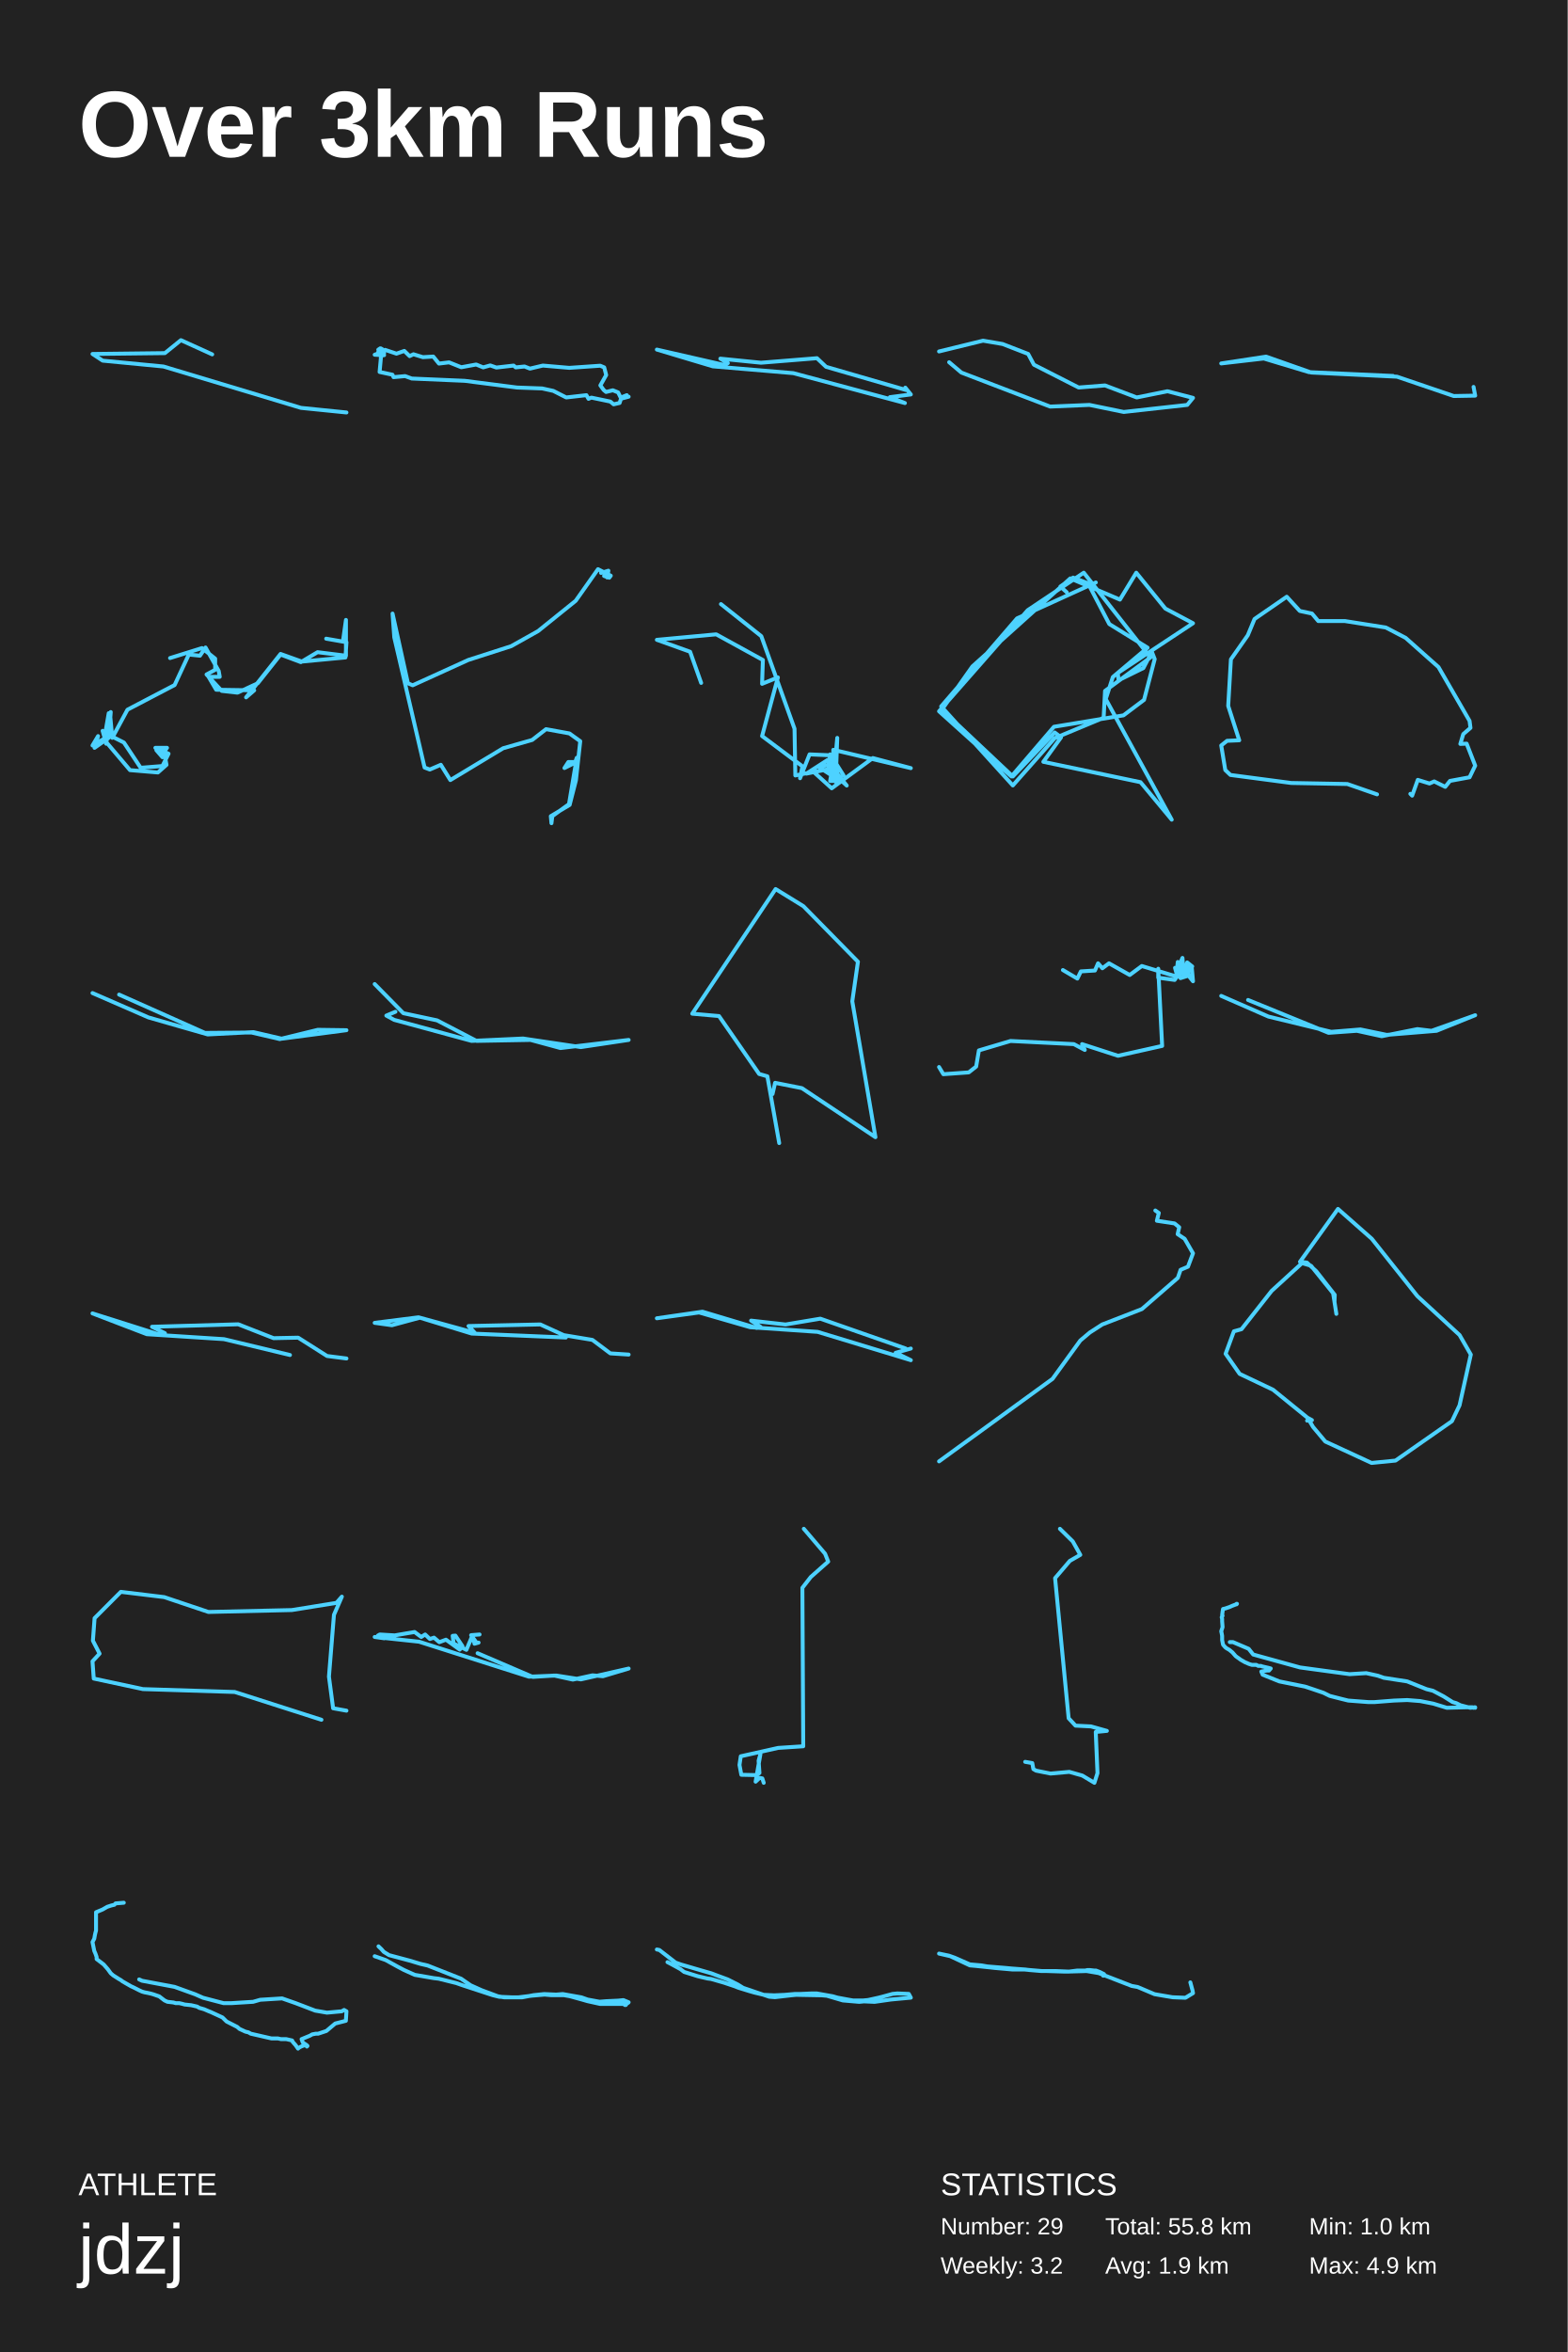
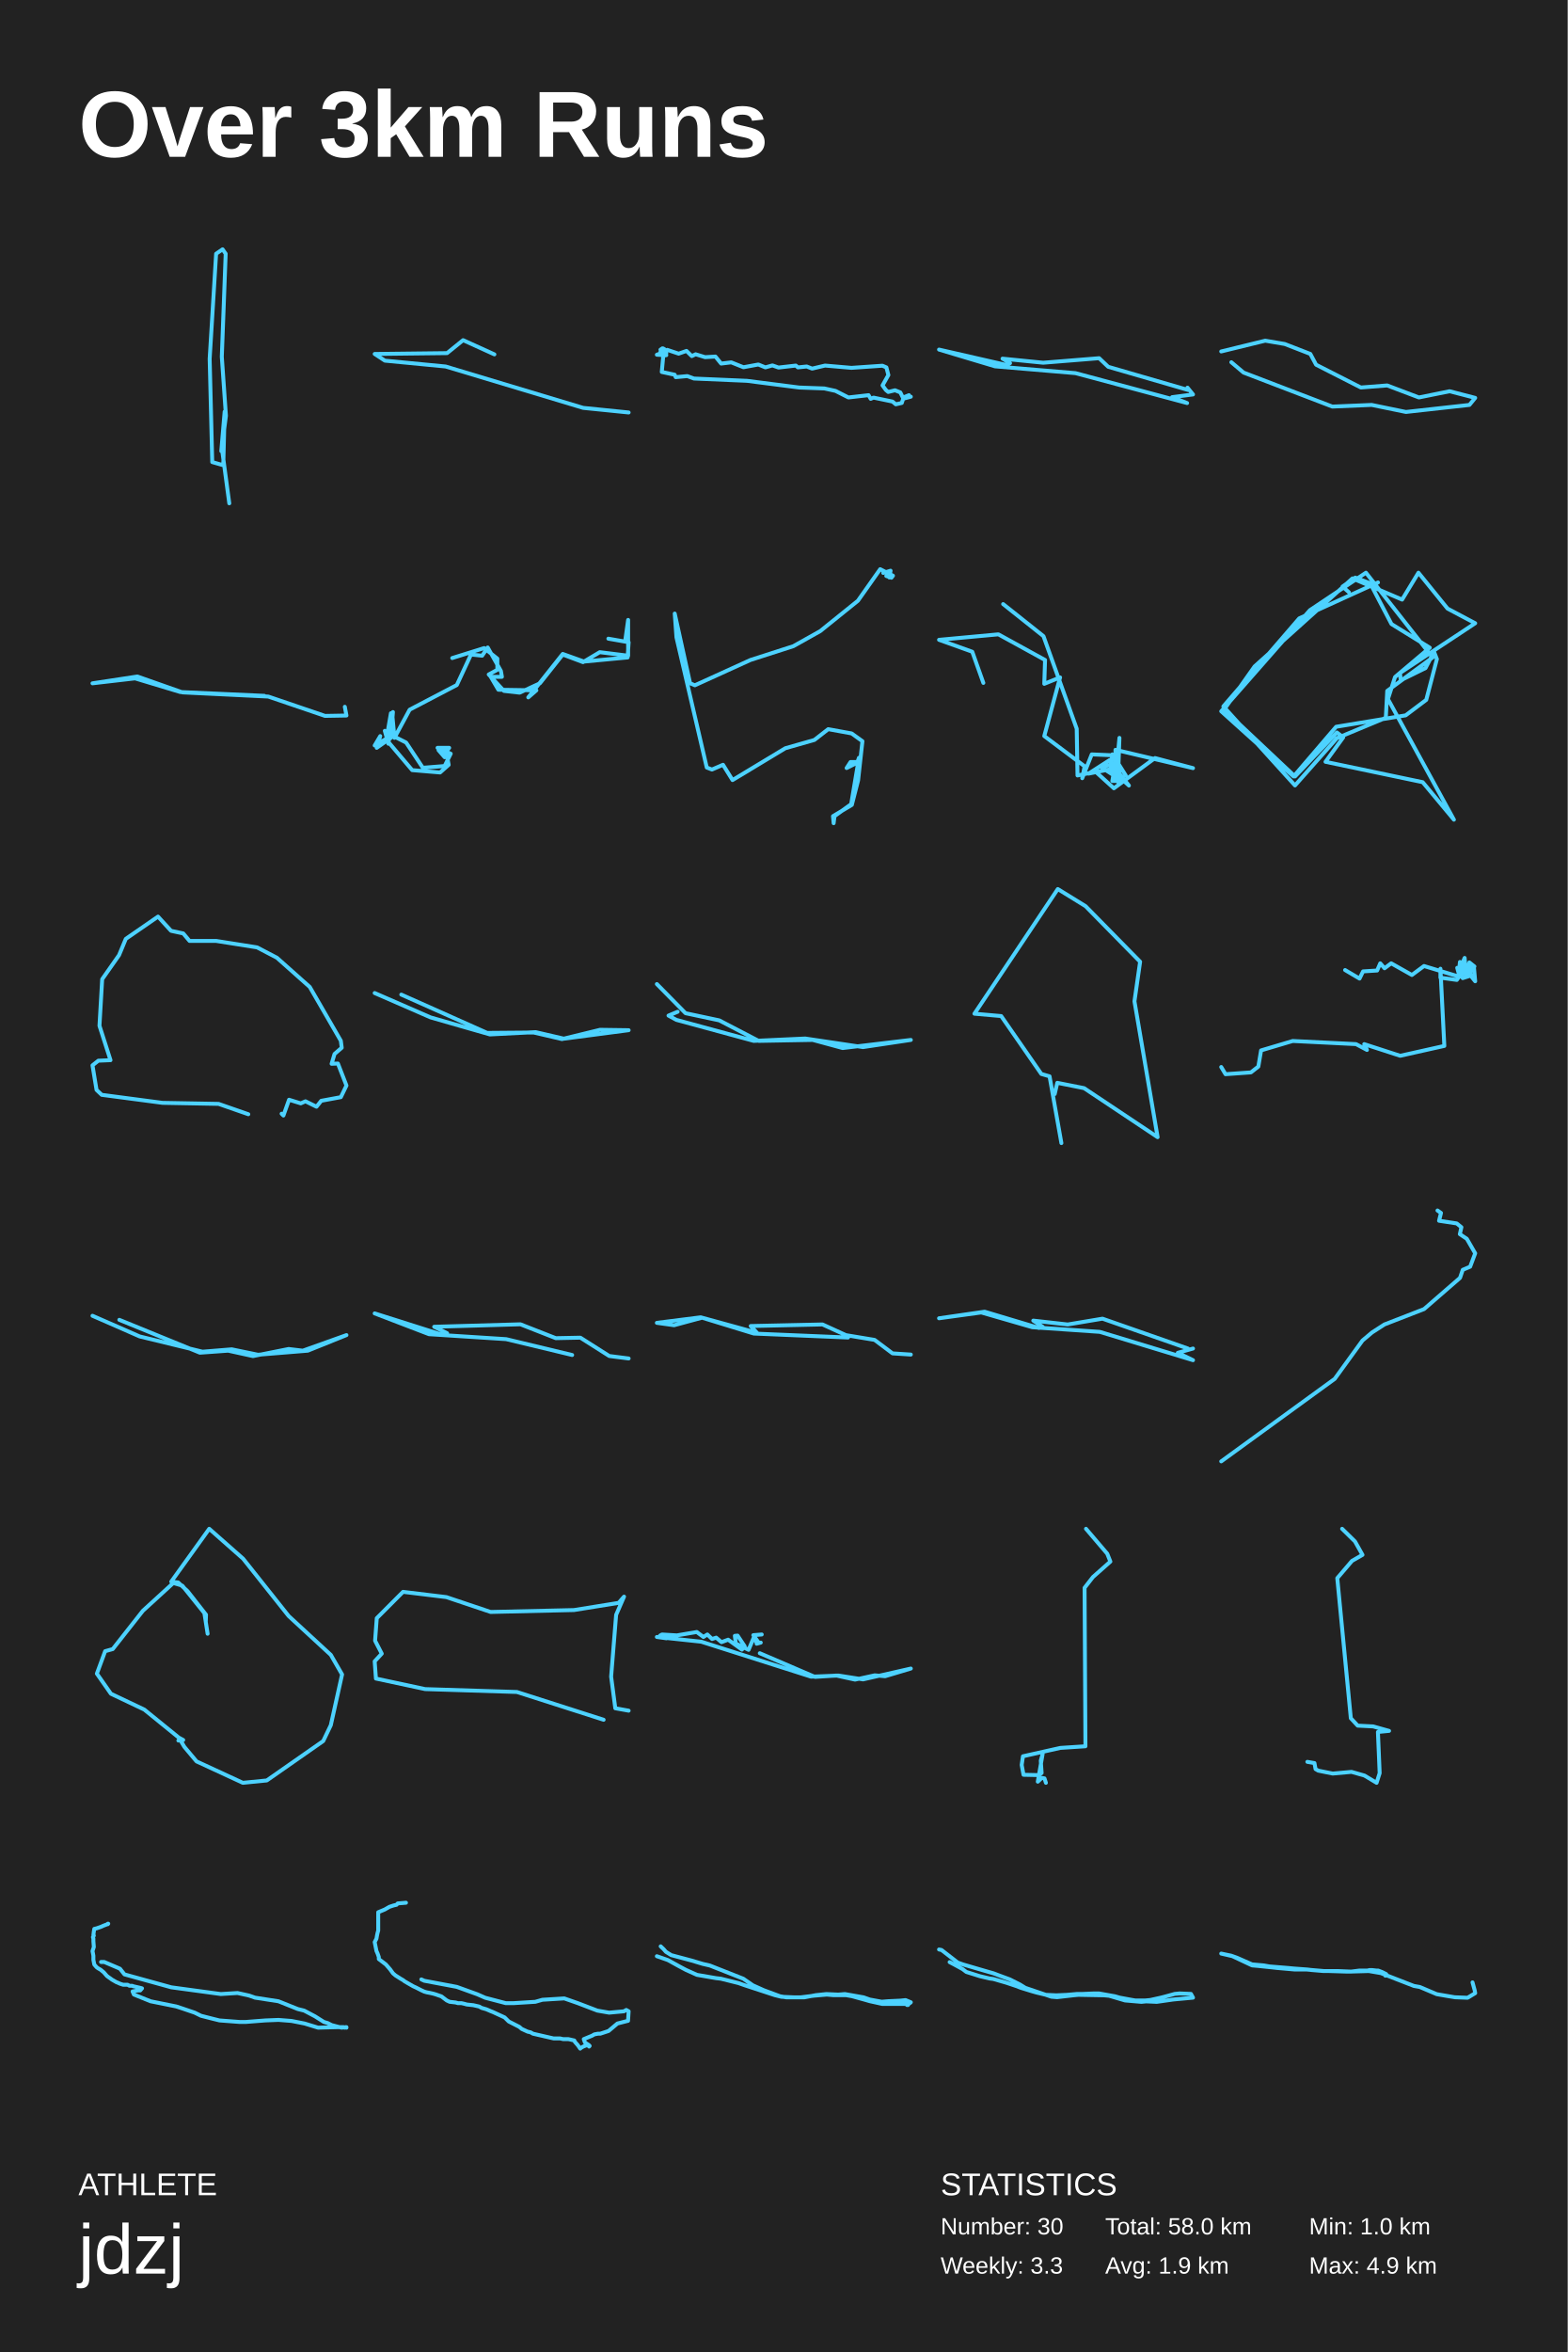
<svg xmlns="http://www.w3.org/2000/svg" baseProfile="full" height="300mm" version="1.1" viewBox="0,0,200,300" width="200mm">
  <defs />
  <rect fill="#222222" height="300" width="200" x="0" y="0" />
  <text fill="#FFFFFF" style="font-size:12px; font-family:Arial; font-weight:bold;" x="10" y="20">Over 3km Runs</text>
  <text fill="#FFFFFF" style="font-size:4px; font-family:Arial" x="10" y="280">ATHLETE</text>
  <text fill="#FFFFFF" style="font-size:9px; font-family:Arial" x="10" y="290">jdzj</text>
  <text fill="#FFFFFF" style="font-size:4px; font-family:Arial" x="120" y="280">STATISTICS</text>
-   <text fill="#FFFFFF" style="font-size:3px; font-family:Arial" x="120" y="285">Number: 29</text>
-   <text fill="#FFFFFF" style="font-size:3px; font-family:Arial" x="120" y="290">Weekly: 3.2</text>
-   <text fill="#FFFFFF" style="font-size:3px; font-family:Arial" x="141" y="285">Total: 55.8 km</text>
+   <text fill="#FFFFFF" style="font-size:3px; font-family:Arial" x="120" y="285">Number: 30</text>
+   <text fill="#FFFFFF" style="font-size:3px; font-family:Arial" x="120" y="290">Weekly: 3.3</text>
+   <text fill="#FFFFFF" style="font-size:3px; font-family:Arial" x="141" y="285">Total: 58.0 km</text>
  <text fill="#FFFFFF" style="font-size:3px; font-family:Arial" x="141" y="290">Avg: 1.9 km</text>
  <text fill="#FFFFFF" style="font-size:3px; font-family:Arial" x="167" y="285">Min: 1.0 km</text>
  <text fill="#FFFFFF" style="font-size:3px; font-family:Arial" x="167" y="290">Max: 4.9 km</text>
-   <polyline fill="none" points="44.2,52.612 38.398,52.025 20.852,46.747 13.1,46.001 11.8,45.148 21.037,45.041 23.08,43.388 27.072,45.201" stroke="#4dd2ff" stroke-linecap="round" stroke-linejoin="round" stroke-width="0.5" />
-   <polyline fill="none" points="80.2,50.599 79.251,50.852 78.861,50.054 78.183,49.781 77.319,49.995 77.014,49.742 76.591,49.158 77.336,47.835 77.082,46.861 76.574,46.647 72.625,46.92 69.253,46.628 67.609,47.017 66.915,46.745 65.796,46.861 65.525,46.628 63.322,46.881 62.543,46.608 61.645,46.861 60.746,46.492 58.849,46.842 57.29,46.219 56.002,46.375 55.273,45.479 53.951,45.557 52.748,45.187 52.257,45.421 51.579,44.759 50.579,45.11 49.122,44.623 48.274,45.071 48.868,44.642 49.003,45.304 47.8,45.246 48.817,44.876 48.325,44.993 48.851,44.954 48.427,45.129 48.698,45.421 48.41,45.187 48.817,45.051 48.698,44.837 48.359,44.954 48.478,45.246 49.003,45.032 48.749,44.934 48.715,45.207 48.851,44.856 48.664,45.207 48.783,44.934 48.868,45.148 48.613,44.448 48.766,44.954 48.681,44.623 48.715,44.954 48.376,44.701 48.495,44.526 48.613,44.701 48.359,44.798 48.698,44.973 48.427,44.818 48.749,44.526 48.512,44.934 48.241,44.934 48.512,44.428 48.258,44.603 48.664,44.954 48.376,44.779 48.427,44.954 48.512,44.798 48.596,45.616 48.427,47.445 50.071,47.796 50.206,48.107 51.681,47.971 52.528,48.282 59.289,48.574 65.966,49.431 69.168,49.547 70.592,49.859 72.236,50.696 74.811,50.404 75.082,50.871 75.438,50.715 77.862,51.221 78.285,51.572 79.048,51.397 79.285,50.676 79.963,50.404" stroke="#4dd2ff" stroke-linecap="round" stroke-linejoin="round" stroke-width="0.5" />
-   <polyline fill="none" points="115.546,49.734 105.383,46.786 104.226,45.688 97.082,46.266 91.9,45.746 92.856,46.324 92.403,46.555 83.8,44.59 90.944,46.729 101.207,47.595 115.445,51.41 113.534,50.658 116.2,50.312 115.496,49.445" stroke="#4dd2ff" stroke-linecap="round" stroke-linejoin="round" stroke-width="0.5" />
-   <polyline fill="none" points="121.089,46.203 122.653,47.524 133.975,51.859 138.991,51.648 143.364,52.546 151.464,51.648 152.2,50.749 148.932,49.903 145.02,50.696 140.97,49.163 137.611,49.427 131.904,46.52 131.168,45.145 127.9,43.877 125.415,43.454 119.8,44.828" stroke="#4dd2ff" stroke-linecap="round" stroke-linejoin="round" stroke-width="0.5" />
-   <polyline fill="none" points="187.99,49.353 188.2,50.465 185.465,50.513 178.228,48.048 167.287,47.517 161.523,45.487 155.8,46.357 161.228,45.728 166.993,47.468 177.723,47.952" stroke="#4dd2ff" stroke-linecap="round" stroke-linejoin="round" stroke-width="0.5" />
-   <polyline fill="none" points="21.695,83.935 25.769,82.662 27.45,84.01 27.45,85.432 26.351,86.031 28.291,88.126 30.296,88.351 32.883,87.153 35.793,83.486 38.38,84.459 40.514,83.186 44.135,83.636 44.135,79.07 43.747,81.839 41.613,81.465 44.2,81.914 44.071,83.86 38.509,84.384 35.793,83.411 31.395,88.95 32.43,88.052 27.58,87.977 26.61,86.33 28.032,86.33 27.903,85.582 26.222,82.588 25.51,83.636 24.087,83.486 22.277,87.378 16.262,90.522 14.322,94.114 14.063,91.345 13.546,94.863 13.093,93.216 13.546,94.339 13.158,93.366 15.81,94.713 17.944,97.931 20.725,97.707 21.501,96.135 19.819,95.387 21.307,95.387 20.595,96.285 19.949,95.686 20.725,96.584 20.919,95.836 21.242,97.557 20.143,98.53 16.586,98.231 13.287,94.339 13.869,90.971 14.257,93.665 11.8,95.087 12.511,93.89 12.059,95.387 13.869,94.114 14.128,90.821" stroke="#4dd2ff" stroke-linecap="round" stroke-linejoin="round" stroke-width="0.5" />
-   <polyline fill="none" points="73.281,97.324 72.01,97.964 72.507,97.196 73.391,97.196 73.584,96.652 72.59,102.569 70.463,104.104 70.353,105.0 70.27,104.104 72.673,102.665 73.474,99.531 74.026,94.542 72.645,93.55 69.662,93.006 67.895,94.382 64.193,95.437 57.454,99.499 56.239,97.548 54.83,98.156 54.167,97.9 50.3,81.3 50.079,78.261 52.04,87.153 52.648,87.409 59.746,84.179 65.215,82.42 68.64,80.5 73.446,76.63 76.291,72.6 77.921,73.432 77.727,73.688 77.065,73.464 77.451,73.144 77.451,73.656 77.617,72.792 76.678,73.08" stroke="#4dd2ff" stroke-linecap="round" stroke-linejoin="round" stroke-width="0.5" />
-   <polyline fill="none" points="91.976,77.052 97.123,81.144 101.363,92.95 101.464,98.911 103.785,98.444 106.107,100.548 111.355,96.69 116.2,97.976 106.308,95.638 106.308,99.496 106.813,94.119 106.611,99.729 106.914,97.859 102.877,98.677 105.602,96.924 107.015,99.496 104.492,97.859 106.308,97.392 105.905,99.612 107.015,99.612 105.703,97.275 108.024,100.197 105.703,98.093 105.905,96.223 107.621,98.911 106.006,96.339 103.28,96.223 102.069,99.262 102.372,97.742 97.224,93.885 99.243,86.404 97.224,87.222 97.325,84.183 91.37,80.91 83.8,81.611 88.039,83.131 89.452,87.105" stroke="#4dd2ff" stroke-linecap="round" stroke-linejoin="round" stroke-width="0.5" />
-   <polyline fill="none" points="139.801,74.296 129.755,78.871 120.072,90.1 129.212,100.185 134.552,94.154 140.797,91.555 140.978,88.124 146.77,83.862 138.263,73.049 131.113,77.831 119.8,90.724 129.031,99.041 134.461,92.699 143.331,91.243 145.955,89.268 147.313,84.07 146.951,83.134 145.865,85.213 142.697,86.773 142.607,85.837 152.2,79.495 148.67,77.623 144.96,73.049 142.878,76.48 136.543,73.777 124.054,85.005 120.162,90.516 129.212,99.041 134.552,93.427 135.366,94.05 133.104,97.17 145.503,99.769 149.485,104.551 141.068,89.164 141.973,86.357 146.408,82.614 141.521,79.599 138.806,74.4 136.905,73.673 135.276,74.816 136.091,75.544" stroke="#4dd2ff" stroke-linecap="round" stroke-linejoin="round" stroke-width="0.5" />
-   <polyline fill="none" points="175.677,101.321 171.885,100.001 164.733,99.87 156.978,98.847 156.317,98.22 155.8,95.086 156.547,94.492 158.098,94.426 156.69,90.038 157.035,84.099 159.189,81.03 160.051,78.951 164.159,76.114 165.824,77.929 167.376,78.259 168.18,79.215 171.569,79.215 176.797,80.04 179.324,81.36 183.518,85.088 187.482,91.951 187.597,92.842 186.678,93.634 186.304,94.888 187.109,94.855 188.2,97.659 187.482,99.144 184.983,99.606 184.38,100.364 182.972,99.672 182.369,99.936 180.876,99.474 180.157,101.486 179.928,101.255" stroke="#4dd2ff" stroke-linecap="round" stroke-linejoin="round" stroke-width="0.5" />
-   <polyline fill="none" points="15.195,126.861 26.152,131.747 32.082,131.698 35.692,132.537 40.547,131.352 44.2,131.402 35.95,132.487 32.34,131.648 26.496,131.944 18.933,129.773 11.8,126.663" stroke="#4dd2ff" stroke-linecap="round" stroke-linejoin="round" stroke-width="0.5" />
-   <polyline fill="none" points="47.8,125.519 51.459,129.235 55.754,130.148 60.792,132.767 67.685,132.645 71.503,133.681 80.2,132.645 74.102,133.559 66.731,132.463 60.155,132.767 50.292,130.087 49.285,129.539 50.451,129.052" stroke="#4dd2ff" stroke-linecap="round" stroke-linejoin="round" stroke-width="0.5" />
-   <polyline fill="none" points="99.409,145.8 97.899,137.286 96.849,136.984 91.728,129.6 88.315,129.299 98.95,113.4 102.495,115.585 109.453,122.668 108.731,127.716 111.685,145.047 102.298,138.793 98.884,138.115 98.556,139.546" stroke="#4dd2ff" stroke-linecap="round" stroke-linejoin="round" stroke-width="0.5" />
-   <polyline fill="none" points="135.601,123.731 137.446,124.819 137.894,123.903 139.689,123.789 140.087,122.872 140.636,123.502 141.483,122.872 144.125,124.361 145.67,123.216 150.206,124.59 149.907,123.445 152.05,123.674 150.455,123.101 150.854,122.185 150.954,123.445 150.705,122.872 150.156,123.617 150.256,122.701 150.954,123.674 150.206,123.445 151.702,123.273 151.702,123.846 151.054,123.044 150.007,123.617 152.1,123.273 151.452,122.758 151.253,124.476 150.356,123.731 150.256,124.361 151.502,123.56 150.954,123.617 152.2,125.163 152.05,123.502 151.303,123.617 151.702,124.418 150.605,124.762 150.455,124.132 149.857,124.991 147.764,124.705 147.764,123.56 148.262,133.408 142.63,134.667 138.044,133.179 138.393,133.923 136.997,133.179 128.922,132.778 124.884,133.98 124.535,136.041 123.588,136.786 120.348,137.015 119.8,136.099" stroke="#4dd2ff" stroke-linecap="round" stroke-linejoin="round" stroke-width="0.5" />
-   <polyline fill="none" points="159.224,127.547 169.498,131.74 173.11,131.48 176.271,132.172 180.824,131.264 182.631,131.48 188.2,129.492 183.27,131.48 176.911,131.999 173.562,131.307 169.836,131.61 161.821,129.665 155.8,127.028" stroke="#4dd2ff" stroke-linecap="round" stroke-linejoin="round" stroke-width="0.5" />
-   <polyline fill="none" points="44.2,173.275 41.725,172.959 38.039,170.621 34.904,170.684 30.393,168.915 19.391,169.231 21.041,170.052 20.381,170.242 11.8,167.525 18.731,170.179 28.578,170.811 36.994,172.833" stroke="#4dd2ff" stroke-linecap="round" stroke-linejoin="round" stroke-width="0.5" />
-   <polyline fill="none" points="80.2,172.777 77.867,172.625 75.578,170.906 71.924,170.299 68.93,168.934 59.774,169.136 60.566,169.995 53.391,168.023 47.8,168.731 50.001,169.035 53.567,168.074 60.17,170.097 72.188,170.602" stroke="#4dd2ff" stroke-linecap="round" stroke-linejoin="round" stroke-width="0.5" />
-   <polyline fill="none" points="115.554,172.008 104.653,168.198 100.215,168.94 95.821,168.445 97.027,169.237 96.553,169.385 89.616,167.307 83.8,168.148 89.186,167.406 95.691,169.287 104.309,169.88 116.2,173.493 114.261,172.553 116.2,172.008" stroke="#4dd2ff" stroke-linecap="round" stroke-linejoin="round" stroke-width="0.5" />
-   <polyline fill="none" points="147.391,154.4 147.837,154.713 147.589,155.709 149.845,156.05 150.44,156.534 150.242,157.416 151.134,158.013 152.2,159.862 151.555,161.569 150.613,161.967 150.266,162.991 145.68,166.973 140.623,168.936 139.037,169.96 137.822,170.984 134.277,175.876 119.8,186.4" stroke="#4dd2ff" stroke-linecap="round" stroke-linejoin="round" stroke-width="0.5" />
-   <polyline fill="none" points="170.487,167.585 170.076,164.955 167.256,161.449 166.11,161.112 162.233,164.652 158.385,169.541 157.415,169.81 156.358,172.676 158.15,175.238 162.409,177.261 167.021,181.004 166.757,181.206 167.373,181.138 166.815,180.835 167.52,182.015 169.077,183.869 174.982,186.6 178.037,186.297 185.234,181.273 186.203,179.25 187.642,172.777 186.203,170.282 180.827,165.326 175.011,158.01 170.693,154.2 165.846,160.943 166.727,161.044 167.932,162.157 170.282,165.158 170.252,166.102" stroke="#4dd2ff" stroke-linecap="round" stroke-linejoin="round" stroke-width="0.5" />
-   <polyline fill="none" points="41.008,219.358 29.942,215.814 18.237,215.447 11.96,214.103 11.8,211.903 12.704,210.925 11.853,209.275 12.066,206.403 15.418,203.042 20.951,203.714 26.59,205.608 37.231,205.364 42.923,204.447 43.615,203.653 42.604,205.975 41.966,213.858 42.498,217.892 44.2,218.197" stroke="#4dd2ff" stroke-linecap="round" stroke-linejoin="round" stroke-width="0.5" />
-   <polyline fill="none" points="60.93,210.869 67.972,213.891 70.703,213.718 73.084,214.237 75.589,213.69 76.917,213.805 80.2,212.826 74.111,214.208 70.979,213.718 67.471,213.862 53.463,209.401 47.8,208.797 49.028,208.969 48.201,208.624 48.452,208.48 50.356,208.595 52.887,208.163 53.739,208.797 54.24,208.48 54.841,209.056 55.368,208.883 56.044,209.459 56.896,209.142 58.65,210.409 59.001,209.977 58.099,208.624 57.748,208.653 57.873,209.631 59.502,210.437 60.179,208.825 60.555,209.603 61.056,209.516 60.529,209.66 60.83,209.574 60.103,208.566 61.181,208.48" stroke="#4dd2ff" stroke-linecap="round" stroke-linejoin="round" stroke-width="0.5" />
-   <polyline fill="none" points="97.434,227.4 97.252,226.836 96.907,226.773 96.397,227.254 97.016,223.721 96.779,224.578 96.888,226.146 96.543,226.418 94.577,226.376 94.341,225.122 94.505,224.014 99.272,222.948 102.475,222.739 102.366,202.526 103.439,201.146 105.659,199.181 105.259,198.178 102.548,195" stroke="#4dd2ff" stroke-linecap="round" stroke-linejoin="round" stroke-width="0.5" />
-   <polyline fill="none" points="130.788,224.726 131.696,224.884 131.833,225.65 132.175,225.847 134.023,226.22 136.419,226.004 138.079,226.476 139.62,227.4 140.013,226.162 139.791,220.913 141.212,220.775 139.175,220.205 137.207,220.107 136.334,219.163 134.605,201.292 136.488,199.09 137.823,198.323 136.864,196.612 135.221,195.0" stroke="#4dd2ff" stroke-linecap="round" stroke-linejoin="round" stroke-width="0.5" />
-   <polyline fill="none" points="156.891,209.451 157.294,209.451 159.304,210.309 159.879,211.035 165.853,212.685 172.172,213.542 174.298,213.41 175.791,213.74 176.538,214.004 179.526,214.466 181.996,215.456 182.8,215.654 184.179,216.38 185.328,217.105 185.787,217.237 186.304,217.501 187.568,217.831 188.2,217.765 188.143,217.765 188.143,217.765 187.97,217.831 188.085,217.765 188.143,217.765 188.2,217.831 187.855,217.765 187.109,217.765 184.581,217.831 182.857,217.303 181.191,216.974 179.526,216.842 177.86,216.908 176.998,216.974 175.332,217.105 174.585,217.105 172.0,216.908 171.196,216.71 169.645,216.314 168.84,215.918 167.289,215.39 166.485,215.126 163.211,214.466 161.085,213.608 160.913,213.213 161.602,213.081 161.889,213.081 162.119,212.817 161.889,212.751 161.315,212.619 161.028,212.553 160.855,212.487 160.511,212.487 160.281,212.355 159.994,212.355 159.706,212.355 159.304,212.223 159.017,212.091 158.845,212.025 158.27,211.695 158.098,211.563 157.811,211.365 157.638,211.233 157.466,211.035 157.236,210.771 156.834,210.441 156.489,210.243 156.317,210.111 156.03,209.781 155.915,209.188 155.915,208.66 155.857,208.33 155.8,208.066 155.972,207.538 155.915,206.812 155.915,206.482 155.857,206.284 155.972,206.086 155.915,206.02 155.972,205.558 156.03,205.229 156.317,205.163 156.891,204.965 157.179,204.833 157.351,204.767 157.696,204.635 157.753,204.635 157.753,204.569 157.811,204.569" stroke="#4dd2ff" stroke-linecap="round" stroke-linejoin="round" stroke-width="0.5" />
-   <polyline fill="none" points="17.753,252.476 18.129,252.649 22.273,253.428 24.911,254.38 25.89,254.813 28.527,255.505 29.507,255.505 32.295,255.332 33.199,255.072 35.987,254.899 37.72,255.505 38.624,255.851 40.207,256.457 41.713,256.717 43.597,256.544 43.899,256.371 44.2,256.544 44.125,257.755 42.768,258.101 41.638,259.053 41.111,259.227 40.583,259.4 40.282,259.4 39.83,259.486 39.528,259.659 38.473,260.092 38.624,260.525 39.152,260.871 39.152,260.957 39.152,261.044 39.227,260.957 38.85,260.871 38.398,261.044 38.247,261.131 38.097,261.217 38.021,261.304 38.021,261.304 37.72,260.871 37.569,260.698 37.343,260.438 37.268,260.265 36.514,260.092 36.213,260.092 35.836,260.092 35.46,260.005 35.007,260.005 34.631,260.005 33.877,259.832 33.5,259.746 33.124,259.659 32.747,259.573 31.993,259.4 31.692,259.227 31.315,259.14 30.939,258.967 30.562,258.794 30.26,258.534 29.582,258.188 28.904,257.842 28.377,257.323 28.0,257.149 27.623,256.976 27.247,256.803 26.87,256.63 26.644,256.544 26.041,256.284 25.74,256.197 25.438,256.111 25.137,255.938 24.76,255.851 24.383,255.765 23.554,255.678 23.253,255.592 22.876,255.505 22.424,255.505 22.123,255.419 21.369,255.332 20.993,255.159 20.314,254.64 19.561,254.38 19.26,254.293 18.883,254.207 18.431,254.12 18.129,254.034 17.753,253.861 17.074,253.515 16.698,253.342 16.396,253.168 15.643,252.736 15.417,252.563 15.115,252.39 14.437,251.957 14.136,251.697 13.759,251.178 13.232,250.572 12.327,249.88 12.327,249.62 12.177,249.187 12.026,248.841 11.8,247.716 12.026,247.283 12.101,246.851 12.177,246.504 12.252,246.245 12.252,245.812 12.252,244.687 12.252,243.908 13.081,243.562 13.684,243.216 14.211,243.043 14.588,242.956 14.739,242.783 15.793,242.696" stroke="#4dd2ff" stroke-linecap="round" stroke-linejoin="round" stroke-width="0.5" />
-   <polyline fill="none" points="48.287,248.258 48.653,248.607 48.957,248.957 49.627,249.377 52.246,250.076 53.647,250.496 54.56,250.706 58.823,252.385 60.041,253.224 61.442,253.854 63.513,254.623 64.305,254.763 65.766,254.763 66.619,254.763 68.08,254.483 69.42,254.343 70.943,254.413 71.795,254.343 74.171,254.763 74.962,255.043 76.485,255.323 77.338,255.253 78.86,255.183 79.53,255.113 80.2,255.393 80.139,255.463 79.956,255.533 79.895,255.603 79.895,255.672 79.835,255.603 79.713,255.742 79.713,255.603 79.774,255.672 79.835,255.742 79.774,255.672 79.895,255.533 79.835,255.533 79.774,255.533 79.774,255.603 79.774,255.533 79.774,255.533 79.774,255.533 79.774,255.603 79.713,255.603 79.713,255.603 79.652,255.603 79.591,255.603 79.713,255.603 79.713,255.603 79.713,255.603 79.652,255.603 79.652,255.672 79.53,255.603 78.129,255.603 76.546,255.603 74.962,255.253 74.232,255.043 72.709,254.623 71.917,254.483 70.273,254.483 69.481,254.413 67.837,254.553 66.132,254.763 65.34,254.763 63.695,254.693 62.843,254.483 59.006,253.224 58.214,252.944 55.961,252.385 55.352,252.315 52.916,251.895 51.515,251.266 50.723,250.846 49.201,250.006 47.8,249.517" stroke="#4dd2ff" stroke-linecap="round" stroke-linejoin="round" stroke-width="0.5" />
-   <polyline fill="none" points="83.8,248.66 84.112,248.72 86.188,250.33 86.863,250.569 89.512,251.344 90.758,251.702 91.381,251.94 92.835,252.477 94.133,253.133 94.808,253.551 98.131,254.684 98.858,254.743 100.935,254.505 101.558,254.445 104.829,254.505 105.504,254.564 107.529,255.161 109.606,255.34 110.229,255.28 111.579,255.34 113.656,255.042 114.279,254.982 115.577,254.863 116.2,254.803 115.94,254.326 114.487,254.266 113.863,254.326 112.565,254.684 112.098,254.803 110.748,255.101 110.125,255.161 108.827,255.161 108.152,255.042 106.854,254.803 106.231,254.624 104.206,254.266 103.531,254.266 102.181,254.326 101.454,254.326 100.104,254.445 98.754,254.505 97.456,254.445 96.21,254.147 95.587,253.968 94.237,253.551 93.613,253.312 92.367,252.895 90.706,252.417 90.238,252.358 88.992,252.06 87.279,251.523 86.812,251.165 85.721,250.569 85.15,250.27" stroke="#4dd2ff" stroke-linecap="round" stroke-linejoin="round" stroke-width="0.5" />
-   <polyline fill="none" points="151.858,252.852 152.143,253.9 152.2,254.228 151.23,254.817 149.576,254.752 147.294,254.359 145.127,253.441 144.385,253.31 140.164,251.672 138.624,251.41 136.285,251.476 134.688,251.41 133.547,251.41 132.863,251.41 131.323,251.279 130.809,251.214 129.041,251.083 128.356,251.017 125.961,250.821 125.219,250.69 123.736,250.559 121.796,249.707 121.055,249.445 119.8,249.183 121.226,249.51 122.481,250.1 123.736,250.69 124.477,250.755 126.36,250.952 126.93,251.017 128.413,251.148 129.155,251.214 130.695,251.214 131.38,251.279 132.92,251.41 133.604,251.41 135.715,251.476 136.399,251.476 137.426,251.345 137.768,251.345 137.996,251.345 138.225,251.345 138.453,251.345 138.738,251.279 139.023,251.279 139.594,251.345 139.822,251.345 140.335,251.541 140.849,251.803 140.792,251.934 140.792,252 140.735,252" stroke="#4dd2ff" stroke-linecap="round" stroke-linejoin="round" stroke-width="0.5" />
+   <polyline fill="none" points="29.252,64.2 28.297,57.084 28.824,53.034 28.297,45.502 28.791,32.368 28.395,31.8 27.572,32.368 26.748,45.767 27.078,58.939 28.395,59.317 28.494,58.977 28.659,52.505 28.231,57.539" stroke="#4dd2ff" stroke-linecap="round" stroke-linejoin="round" stroke-width="0.5" />
+   <polyline fill="none" points="80.2,52.612 74.398,52.025 56.852,46.747 49.1,46.001 47.8,45.148 57.037,45.041 59.08,43.388 63.072,45.201" stroke="#4dd2ff" stroke-linecap="round" stroke-linejoin="round" stroke-width="0.5" />
+   <polyline fill="none" points="116.2,50.599 115.251,50.852 114.861,50.054 114.183,49.781 113.319,49.995 113.014,49.742 112.591,49.158 113.336,47.835 113.082,46.861 112.574,46.647 108.625,46.92 105.253,46.628 103.609,47.017 102.915,46.745 101.796,46.861 101.525,46.628 99.322,46.881 98.543,46.608 97.645,46.861 96.746,46.492 94.849,46.842 93.29,46.219 92.002,46.375 91.273,45.479 89.951,45.557 88.748,45.187 88.257,45.421 87.579,44.759 86.579,45.11 85.122,44.623 84.274,45.071 84.868,44.642 85.003,45.304 83.8,45.246 84.817,44.876 84.325,44.993 84.851,44.954 84.427,45.129 84.698,45.421 84.41,45.187 84.817,45.051 84.698,44.837 84.359,44.954 84.478,45.246 85.003,45.032 84.749,44.934 84.715,45.207 84.851,44.856 84.664,45.207 84.783,44.934 84.868,45.148 84.613,44.448 84.766,44.954 84.681,44.623 84.715,44.954 84.376,44.701 84.495,44.526 84.613,44.701 84.359,44.798 84.698,44.973 84.427,44.818 84.749,44.526 84.512,44.934 84.241,44.934 84.512,44.428 84.258,44.603 84.664,44.954 84.376,44.779 84.427,44.954 84.512,44.798 84.596,45.616 84.427,47.445 86.071,47.796 86.206,48.107 87.681,47.971 88.528,48.282 95.289,48.574 101.966,49.431 105.168,49.547 106.592,49.859 108.236,50.696 110.811,50.404 111.082,50.871 111.438,50.715 113.862,51.221 114.285,51.572 115.048,51.397 115.285,50.676 115.963,50.404" stroke="#4dd2ff" stroke-linecap="round" stroke-linejoin="round" stroke-width="0.5" />
+   <polyline fill="none" points="151.546,49.734 141.383,46.786 140.226,45.688 133.082,46.266 127.9,45.746 128.856,46.324 128.403,46.555 119.8,44.59 126.944,46.729 137.207,47.595 151.445,51.41 149.534,50.658 152.2,50.312 151.496,49.445" stroke="#4dd2ff" stroke-linecap="round" stroke-linejoin="round" stroke-width="0.5" />
+   <polyline fill="none" points="157.089,46.203 158.653,47.524 169.975,51.859 174.991,51.648 179.364,52.546 187.464,51.648 188.2,50.749 184.932,49.903 181.02,50.696 176.97,49.163 173.611,49.427 167.904,46.52 167.168,45.145 163.9,43.877 161.415,43.454 155.8,44.828" stroke="#4dd2ff" stroke-linecap="round" stroke-linejoin="round" stroke-width="0.5" />
+   <polyline fill="none" points="43.99,90.153 44.2,91.265 41.465,91.313 34.228,88.848 23.287,88.317 17.523,86.287 11.8,87.157 17.228,86.528 22.993,88.268 33.723,88.752" stroke="#4dd2ff" stroke-linecap="round" stroke-linejoin="round" stroke-width="0.5" />
+   <polyline fill="none" points="57.695,83.935 61.769,82.662 63.45,84.01 63.45,85.432 62.351,86.031 64.291,88.126 66.296,88.351 68.883,87.153 71.793,83.486 74.38,84.459 76.514,83.186 80.135,83.636 80.135,79.07 79.747,81.839 77.613,81.465 80.2,81.914 80.071,83.86 74.509,84.384 71.793,83.411 67.395,88.95 68.43,88.052 63.58,87.977 62.61,86.33 64.032,86.33 63.903,85.582 62.222,82.588 61.51,83.636 60.087,83.486 58.277,87.378 52.262,90.522 50.322,94.114 50.063,91.345 49.546,94.863 49.093,93.216 49.546,94.339 49.158,93.366 51.81,94.713 53.944,97.931 56.725,97.707 57.501,96.135 55.819,95.387 57.307,95.387 56.595,96.285 55.949,95.686 56.725,96.584 56.919,95.836 57.242,97.557 56.143,98.53 52.586,98.231 49.287,94.339 49.869,90.971 50.257,93.665 47.8,95.087 48.511,93.89 48.059,95.387 49.869,94.114 50.128,90.821" stroke="#4dd2ff" stroke-linecap="round" stroke-linejoin="round" stroke-width="0.5" />
+   <polyline fill="none" points="109.281,97.324 108.01,97.964 108.507,97.196 109.391,97.196 109.584,96.652 108.59,102.569 106.463,104.104 106.353,105.0 106.27,104.104 108.673,102.665 109.474,99.531 110.026,94.542 108.645,93.55 105.662,93.006 103.895,94.382 100.193,95.437 93.454,99.499 92.239,97.548 90.83,98.156 90.167,97.9 86.3,81.3 86.079,78.261 88.04,87.153 88.648,87.409 95.746,84.179 101.215,82.42 104.64,80.5 109.446,76.63 112.291,72.6 113.921,73.432 113.727,73.688 113.065,73.464 113.451,73.144 113.451,73.656 113.617,72.792 112.678,73.08" stroke="#4dd2ff" stroke-linecap="round" stroke-linejoin="round" stroke-width="0.5" />
+   <polyline fill="none" points="127.976,77.052 133.123,81.144 137.363,92.95 137.464,98.911 139.785,98.444 142.107,100.548 147.355,96.69 152.2,97.976 142.308,95.638 142.308,99.496 142.813,94.119 142.611,99.729 142.914,97.859 138.877,98.677 141.602,96.924 143.015,99.496 140.492,97.859 142.308,97.392 141.905,99.612 143.015,99.612 141.703,97.275 144.024,100.197 141.703,98.093 141.905,96.223 143.621,98.911 142.006,96.339 139.28,96.223 138.069,99.262 138.372,97.742 133.224,93.885 135.243,86.404 133.224,87.222 133.325,84.183 127.37,80.91 119.8,81.611 124.039,83.131 125.452,87.105" stroke="#4dd2ff" stroke-linecap="round" stroke-linejoin="round" stroke-width="0.5" />
+   <polyline fill="none" points="175.801,74.296 165.755,78.871 156.072,90.1 165.212,100.185 170.552,94.154 176.797,91.555 176.978,88.124 182.77,83.862 174.263,73.049 167.113,77.831 155.8,90.724 165.031,99.041 170.461,92.699 179.331,91.243 181.955,89.268 183.313,84.07 182.951,83.134 181.865,85.213 178.697,86.773 178.607,85.837 188.2,79.495 184.67,77.623 180.96,73.049 178.878,76.48 172.543,73.777 160.054,85.005 156.162,90.516 165.212,99.041 170.552,93.427 171.366,94.05 169.104,97.17 181.503,99.769 185.485,104.551 177.068,89.164 177.973,86.357 182.408,82.614 177.521,79.599 174.806,74.4 172.905,73.673 171.276,74.816 172.091,75.544" stroke="#4dd2ff" stroke-linecap="round" stroke-linejoin="round" stroke-width="0.5" />
+   <polyline fill="none" points="31.677,142.121 27.885,140.801 20.733,140.67 12.978,139.647 12.317,139.02 11.8,135.886 12.547,135.292 14.098,135.226 12.69,130.838 13.035,124.899 15.189,121.83 16.051,119.751 20.159,116.914 21.824,118.729 23.376,119.059 24.18,120.015 27.569,120.015 32.797,120.84 35.324,122.16 39.518,125.888 43.482,132.751 43.597,133.642 42.678,134.434 42.304,135.688 43.109,135.655 44.2,138.459 43.482,139.944 40.983,140.406 40.38,141.164 38.972,140.472 38.369,140.736 36.876,140.274 36.157,142.286 35.928,142.055" stroke="#4dd2ff" stroke-linecap="round" stroke-linejoin="round" stroke-width="0.5" />
+   <polyline fill="none" points="51.195,126.861 62.152,131.747 68.082,131.698 71.692,132.537 76.547,131.352 80.2,131.402 71.95,132.487 68.34,131.648 62.496,131.944 54.933,129.773 47.8,126.663" stroke="#4dd2ff" stroke-linecap="round" stroke-linejoin="round" stroke-width="0.5" />
+   <polyline fill="none" points="83.8,125.519 87.459,129.235 91.754,130.148 96.792,132.767 103.685,132.645 107.503,133.681 116.2,132.645 110.102,133.559 102.731,132.463 96.155,132.767 86.292,130.087 85.285,129.539 86.451,129.052" stroke="#4dd2ff" stroke-linecap="round" stroke-linejoin="round" stroke-width="0.5" />
+   <polyline fill="none" points="135.409,145.8 133.899,137.286 132.849,136.984 127.728,129.6 124.315,129.299 134.95,113.4 138.495,115.585 145.453,122.668 144.731,127.716 147.685,145.047 138.298,138.793 134.884,138.115 134.556,139.546" stroke="#4dd2ff" stroke-linecap="round" stroke-linejoin="round" stroke-width="0.5" />
+   <polyline fill="none" points="171.601,123.731 173.446,124.819 173.894,123.903 175.689,123.789 176.087,122.872 176.636,123.502 177.483,122.872 180.125,124.361 181.67,123.216 186.206,124.59 185.907,123.445 188.05,123.674 186.455,123.101 186.854,122.185 186.954,123.445 186.705,122.872 186.156,123.617 186.256,122.701 186.954,123.674 186.206,123.445 187.702,123.273 187.702,123.846 187.054,123.044 186.007,123.617 188.1,123.273 187.452,122.758 187.253,124.476 186.356,123.731 186.256,124.361 187.502,123.56 186.954,123.617 188.2,125.163 188.05,123.502 187.303,123.617 187.702,124.418 186.605,124.762 186.455,124.132 185.857,124.991 183.764,124.705 183.764,123.56 184.262,133.408 178.63,134.667 174.044,133.179 174.393,133.923 172.997,133.179 164.922,132.778 160.884,133.98 160.535,136.041 159.588,136.786 156.348,137.015 155.8,136.099" stroke="#4dd2ff" stroke-linecap="round" stroke-linejoin="round" stroke-width="0.5" />
+   <polyline fill="none" points="15.224,168.347 25.498,172.54 29.11,172.28 32.271,172.972 36.824,172.064 38.631,172.28 44.2,170.292 39.27,172.28 32.911,172.799 29.562,172.107 25.836,172.41 17.821,170.465 11.8,167.828" stroke="#4dd2ff" stroke-linecap="round" stroke-linejoin="round" stroke-width="0.5" />
+   <polyline fill="none" points="80.2,173.275 77.725,172.959 74.039,170.621 70.904,170.684 66.393,168.915 55.391,169.231 57.041,170.052 56.381,170.242 47.8,167.525 54.731,170.179 64.578,170.811 72.994,172.833" stroke="#4dd2ff" stroke-linecap="round" stroke-linejoin="round" stroke-width="0.5" />
+   <polyline fill="none" points="116.2,172.777 113.867,172.625 111.578,170.906 107.924,170.299 104.93,168.934 95.774,169.136 96.566,169.995 89.391,168.023 83.8,168.731 86.001,169.035 89.567,168.074 96.17,170.097 108.188,170.602" stroke="#4dd2ff" stroke-linecap="round" stroke-linejoin="round" stroke-width="0.5" />
+   <polyline fill="none" points="151.554,172.008 140.653,168.198 136.215,168.94 131.821,168.445 133.027,169.237 132.553,169.385 125.616,167.307 119.8,168.148 125.186,167.406 131.691,169.287 140.309,169.88 152.2,173.493 150.261,172.553 152.2,172.008" stroke="#4dd2ff" stroke-linecap="round" stroke-linejoin="round" stroke-width="0.5" />
+   <polyline fill="none" points="183.391,154.4 183.837,154.713 183.589,155.709 185.845,156.05 186.44,156.534 186.242,157.416 187.134,158.013 188.2,159.862 187.555,161.569 186.613,161.967 186.266,162.991 181.68,166.973 176.623,168.936 175.037,169.96 173.822,170.984 170.277,175.876 155.8,186.4" stroke="#4dd2ff" stroke-linecap="round" stroke-linejoin="round" stroke-width="0.5" />
+   <polyline fill="none" points="26.487,208.385 26.076,205.755 23.256,202.249 22.11,201.912 18.233,205.452 14.385,210.341 13.415,210.61 12.358,213.476 14.15,216.038 18.409,218.061 23.021,221.804 22.757,222.006 23.373,221.938 22.815,221.635 23.52,222.815 25.077,224.669 30.982,227.4 34.037,227.097 41.234,222.073 42.203,220.05 43.642,213.577 42.203,211.082 36.827,206.126 31.011,198.81 26.693,195.0 21.846,201.743 22.727,201.844 23.932,202.957 26.282,205.958 26.252,206.902" stroke="#4dd2ff" stroke-linecap="round" stroke-linejoin="round" stroke-width="0.5" />
+   <polyline fill="none" points="77.008,219.358 65.942,215.814 54.237,215.447 47.96,214.103 47.8,211.903 48.704,210.925 47.853,209.275 48.066,206.403 51.418,203.042 56.951,203.714 62.59,205.608 73.231,205.364 78.923,204.447 79.615,203.653 78.604,205.975 77.966,213.858 78.498,217.892 80.2,218.197" stroke="#4dd2ff" stroke-linecap="round" stroke-linejoin="round" stroke-width="0.5" />
+   <polyline fill="none" points="96.93,210.869 103.972,213.891 106.703,213.718 109.084,214.237 111.589,213.69 112.917,213.805 116.2,212.826 110.111,214.208 106.979,213.718 103.471,213.862 89.463,209.401 83.8,208.797 85.028,208.969 84.201,208.624 84.452,208.48 86.356,208.595 88.887,208.163 89.739,208.797 90.24,208.48 90.841,209.056 91.368,208.883 92.044,209.459 92.896,209.142 94.65,210.409 95.001,209.977 94.099,208.624 93.748,208.653 93.873,209.631 95.502,210.437 96.179,208.825 96.555,209.603 97.056,209.516 96.529,209.66 96.83,209.574 96.103,208.566 97.181,208.48" stroke="#4dd2ff" stroke-linecap="round" stroke-linejoin="round" stroke-width="0.5" />
+   <polyline fill="none" points="133.434,227.4 133.252,226.836 132.907,226.773 132.397,227.254 133.016,223.721 132.779,224.578 132.888,226.146 132.543,226.418 130.577,226.376 130.341,225.122 130.505,224.014 135.272,222.948 138.475,222.739 138.366,202.526 139.439,201.146 141.659,199.181 141.259,198.178 138.548,195" stroke="#4dd2ff" stroke-linecap="round" stroke-linejoin="round" stroke-width="0.5" />
+   <polyline fill="none" points="166.788,224.726 167.696,224.884 167.833,225.65 168.175,225.847 170.023,226.22 172.419,226.004 174.079,226.476 175.62,227.4 176.013,226.162 175.791,220.913 177.212,220.775 175.175,220.205 173.207,220.107 172.334,219.163 170.605,201.292 172.488,199.09 173.823,198.323 172.864,196.612 171.221,195.0" stroke="#4dd2ff" stroke-linecap="round" stroke-linejoin="round" stroke-width="0.5" />
+   <polyline fill="none" points="12.891,250.251 13.294,250.251 15.304,251.109 15.879,251.835 21.853,253.485 28.172,254.342 30.298,254.21 31.791,254.54 32.538,254.804 35.526,255.266 37.996,256.256 38.8,256.454 40.179,257.18 41.328,257.905 41.787,258.037 42.304,258.301 43.568,258.631 44.2,258.565 44.143,258.565 44.143,258.565 43.97,258.631 44.085,258.565 44.143,258.565 44.2,258.631 43.855,258.565 43.109,258.565 40.581,258.631 38.857,258.103 37.191,257.774 35.526,257.642 33.86,257.708 32.998,257.774 31.332,257.905 30.585,257.905 28.0,257.708 27.196,257.51 25.645,257.114 24.84,256.718 23.289,256.19 22.485,255.926 19.211,255.266 17.085,254.408 16.913,254.013 17.602,253.881 17.889,253.881 18.119,253.617 17.889,253.551 17.315,253.419 17.028,253.353 16.855,253.287 16.511,253.287 16.281,253.155 15.994,253.155 15.706,253.155 15.304,253.023 15.017,252.891 14.845,252.825 14.27,252.495 14.098,252.363 13.811,252.165 13.638,252.033 13.466,251.835 13.236,251.571 12.834,251.241 12.489,251.043 12.317,250.911 12.03,250.581 11.915,249.988 11.915,249.46 11.857,249.13 11.8,248.866 11.972,248.338 11.915,247.612 11.915,247.282 11.857,247.084 11.972,246.886 11.915,246.82 11.972,246.358 12.03,246.029 12.317,245.963 12.891,245.765 13.179,245.633 13.351,245.567 13.696,245.435 13.753,245.435 13.753,245.369 13.811,245.369" stroke="#4dd2ff" stroke-linecap="round" stroke-linejoin="round" stroke-width="0.5" />
+   <polyline fill="none" points="53.753,252.476 54.129,252.649 58.273,253.428 60.911,254.38 61.89,254.813 64.527,255.505 65.507,255.505 68.295,255.332 69.199,255.072 71.987,254.899 73.72,255.505 74.624,255.851 76.207,256.457 77.713,256.717 79.597,256.544 79.899,256.371 80.2,256.544 80.125,257.755 78.768,258.101 77.638,259.053 77.111,259.227 76.583,259.4 76.282,259.4 75.83,259.486 75.528,259.659 74.473,260.092 74.624,260.525 75.152,260.871 75.152,260.957 75.152,261.044 75.227,260.957 74.85,260.871 74.398,261.044 74.247,261.131 74.097,261.217 74.021,261.304 74.021,261.304 73.72,260.871 73.569,260.698 73.343,260.438 73.268,260.265 72.514,260.092 72.213,260.092 71.836,260.092 71.46,260.005 71.007,260.005 70.631,260.005 69.877,259.832 69.5,259.746 69.124,259.659 68.747,259.573 67.993,259.4 67.692,259.227 67.315,259.14 66.939,258.967 66.562,258.794 66.26,258.534 65.582,258.188 64.904,257.842 64.377,257.323 64.0,257.149 63.623,256.976 63.247,256.803 62.87,256.63 62.644,256.544 62.041,256.284 61.74,256.197 61.438,256.111 61.137,255.938 60.76,255.851 60.383,255.765 59.554,255.678 59.253,255.592 58.876,255.505 58.424,255.505 58.123,255.419 57.369,255.332 56.993,255.159 56.314,254.64 55.561,254.38 55.26,254.293 54.883,254.207 54.431,254.12 54.129,254.034 53.753,253.861 53.074,253.515 52.698,253.342 52.396,253.168 51.643,252.736 51.417,252.563 51.115,252.39 50.437,251.957 50.136,251.697 49.759,251.178 49.232,250.572 48.327,249.88 48.327,249.62 48.177,249.187 48.026,248.841 47.8,247.716 48.026,247.283 48.101,246.851 48.177,246.504 48.252,246.245 48.252,245.812 48.252,244.687 48.252,243.908 49.081,243.562 49.684,243.216 50.211,243.043 50.588,242.956 50.739,242.783 51.793,242.696" stroke="#4dd2ff" stroke-linecap="round" stroke-linejoin="round" stroke-width="0.5" />
+   <polyline fill="none" points="84.287,248.258 84.653,248.607 84.957,248.957 85.627,249.377 88.246,250.076 89.647,250.496 90.56,250.706 94.823,252.385 96.041,253.224 97.442,253.854 99.513,254.623 100.305,254.763 101.766,254.763 102.619,254.763 104.08,254.483 105.42,254.343 106.943,254.413 107.795,254.343 110.171,254.763 110.962,255.043 112.485,255.323 113.338,255.253 114.86,255.183 115.53,255.113 116.2,255.393 116.139,255.463 115.956,255.533 115.895,255.603 115.895,255.672 115.835,255.603 115.713,255.742 115.713,255.603 115.774,255.672 115.835,255.742 115.774,255.672 115.895,255.533 115.835,255.533 115.774,255.533 115.774,255.603 115.774,255.533 115.774,255.533 115.774,255.533 115.774,255.603 115.713,255.603 115.713,255.603 115.652,255.603 115.591,255.603 115.713,255.603 115.713,255.603 115.713,255.603 115.652,255.603 115.652,255.672 115.53,255.603 114.129,255.603 112.546,255.603 110.962,255.253 110.232,255.043 108.709,254.623 107.917,254.483 106.273,254.483 105.481,254.413 103.837,254.553 102.132,254.763 101.34,254.763 99.695,254.693 98.843,254.483 95.006,253.224 94.214,252.944 91.961,252.385 91.352,252.315 88.916,251.895 87.515,251.266 86.723,250.846 85.201,250.006 83.8,249.517" stroke="#4dd2ff" stroke-linecap="round" stroke-linejoin="round" stroke-width="0.5" />
+   <polyline fill="none" points="119.8,248.66 120.112,248.72 122.188,250.33 122.863,250.569 125.512,251.344 126.758,251.702 127.381,251.94 128.835,252.477 130.133,253.133 130.808,253.551 134.131,254.684 134.858,254.743 136.935,254.505 137.558,254.445 140.829,254.505 141.504,254.564 143.529,255.161 145.606,255.34 146.229,255.28 147.579,255.34 149.656,255.042 150.279,254.982 151.577,254.863 152.2,254.803 151.94,254.326 150.487,254.266 149.863,254.326 148.565,254.684 148.098,254.803 146.748,255.101 146.125,255.161 144.827,255.161 144.152,255.042 142.854,254.803 142.231,254.624 140.206,254.266 139.531,254.266 138.181,254.326 137.454,254.326 136.104,254.445 134.754,254.505 133.456,254.445 132.21,254.147 131.587,253.968 130.237,253.551 129.613,253.312 128.367,252.895 126.706,252.417 126.238,252.358 124.992,252.06 123.279,251.523 122.812,251.165 121.721,250.569 121.15,250.27" stroke="#4dd2ff" stroke-linecap="round" stroke-linejoin="round" stroke-width="0.5" />
+   <polyline fill="none" points="187.858,252.852 188.143,253.9 188.2,254.228 187.23,254.817 185.576,254.752 183.294,254.359 181.127,253.441 180.385,253.31 176.164,251.672 174.624,251.41 172.285,251.476 170.688,251.41 169.547,251.41 168.863,251.41 167.323,251.279 166.809,251.214 165.041,251.083 164.356,251.017 161.961,250.821 161.219,250.69 159.736,250.559 157.796,249.707 157.055,249.445 155.8,249.183 157.226,249.51 158.481,250.1 159.736,250.69 160.477,250.755 162.36,250.952 162.93,251.017 164.413,251.148 165.155,251.214 166.695,251.214 167.38,251.279 168.92,251.41 169.604,251.41 171.715,251.476 172.399,251.476 173.426,251.345 173.768,251.345 173.996,251.345 174.225,251.345 174.453,251.345 174.738,251.279 175.023,251.279 175.594,251.345 175.822,251.345 176.335,251.541 176.849,251.803 176.792,251.934 176.792,252 176.735,252" stroke="#4dd2ff" stroke-linecap="round" stroke-linejoin="round" stroke-width="0.5" />
</svg>
